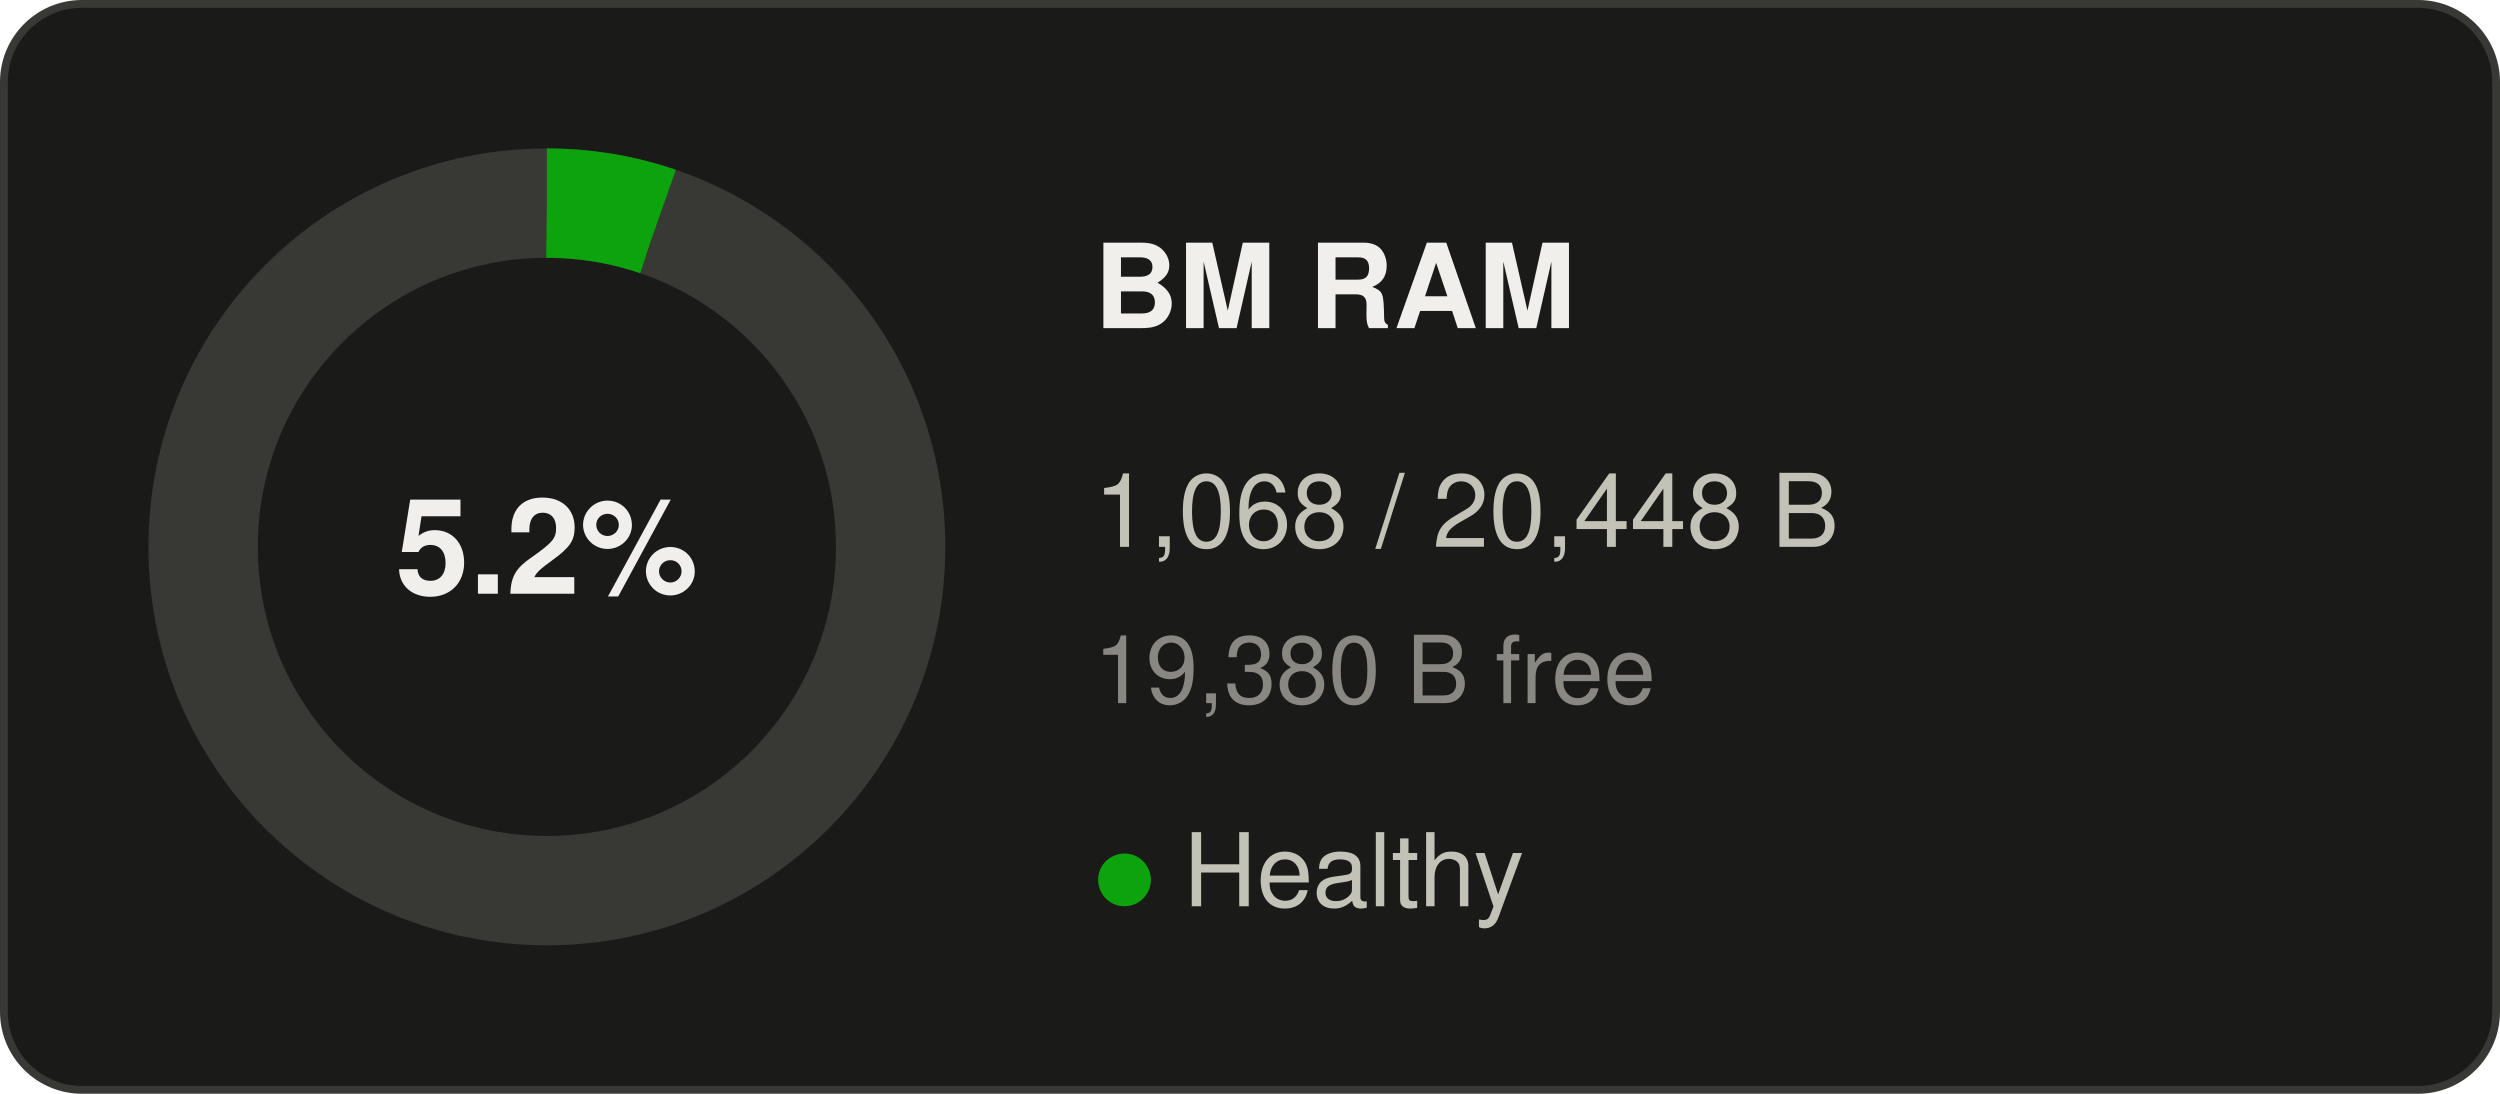
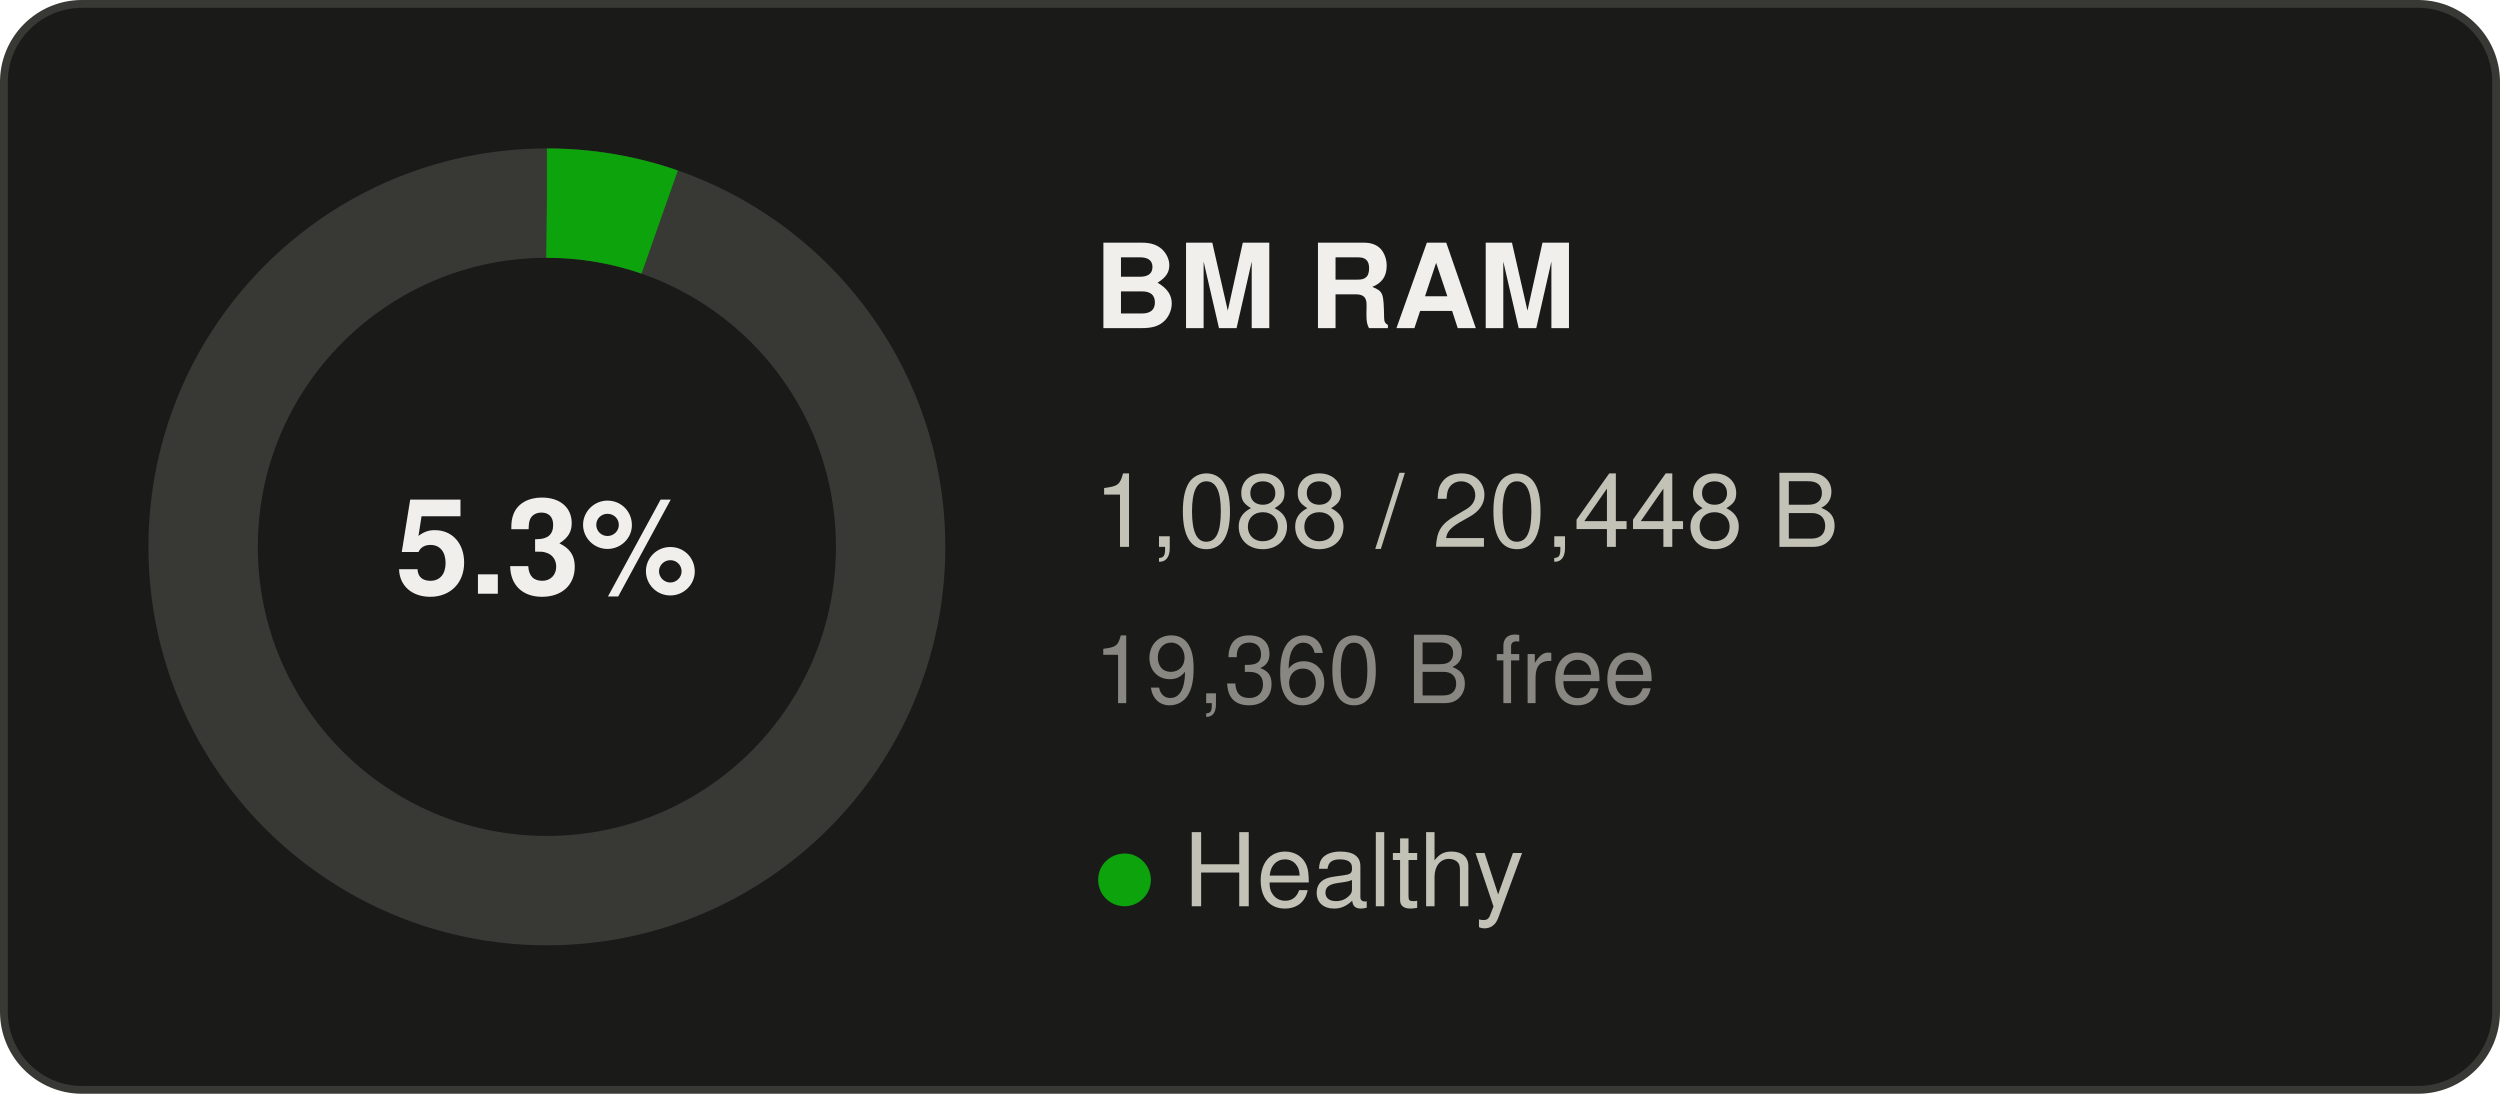
- <svg xmlns="http://www.w3.org/2000/svg" width="320" height="140" viewBox="0 0 320 140" role="img" aria-label="BM RAM: 5.2% used">
+ <svg xmlns="http://www.w3.org/2000/svg" width="320" height="140" viewBox="0 0 320 140" role="img" aria-label="BM RAM: 5.3% used">
  <rect x="0.5" y="0.5" width="319" height="139" rx="10" fill="#1a1a19" stroke="#383835" />
  <g font-family="Segoe UI, system-ui, -apple-system, Helvetica, Arial, sans-serif">
    <circle cx="70" cy="70" r="44" fill="none" stroke="#383835" stroke-width="14" />
-     <circle cx="70" cy="70" r="44" fill="none" stroke="#0ca30c" stroke-width="14" stroke-dasharray="14.44 276.46" transform="rotate(-90 70 70)" />
-     <text x="70" y="76" text-anchor="middle" font-size="17" font-weight="600" fill="#f0efec">5.2%</text>
+     <circle cx="70" cy="70" r="44" fill="none" stroke="#0ca30c" stroke-width="14" stroke-dasharray="14.71 276.46" transform="rotate(-90 70 70)" />
+     <text x="70" y="76" text-anchor="middle" font-size="17" font-weight="600" fill="#f0efec">5.3%</text>
    <text x="140" y="42" font-size="15" font-weight="600" fill="#f0efec">BM RAM</text>
-     <text x="140" y="70" font-size="13" fill="#c3c2b7">1,068 / 20,448 B</text>
-     <text x="140" y="90" font-size="12" fill="#898781">19,380 B free</text>
+     <text x="140" y="70" font-size="13" fill="#c3c2b7">1,088 / 20,448 B</text>
+     <text x="140" y="90" font-size="12" fill="#898781">19,360 B free</text>
    <text x="140" y="116" font-size="13" fill="#c3c2b7">
      <tspan fill="#0ca30c">●</tspan> Healthy</text>
  </g>
</svg>
